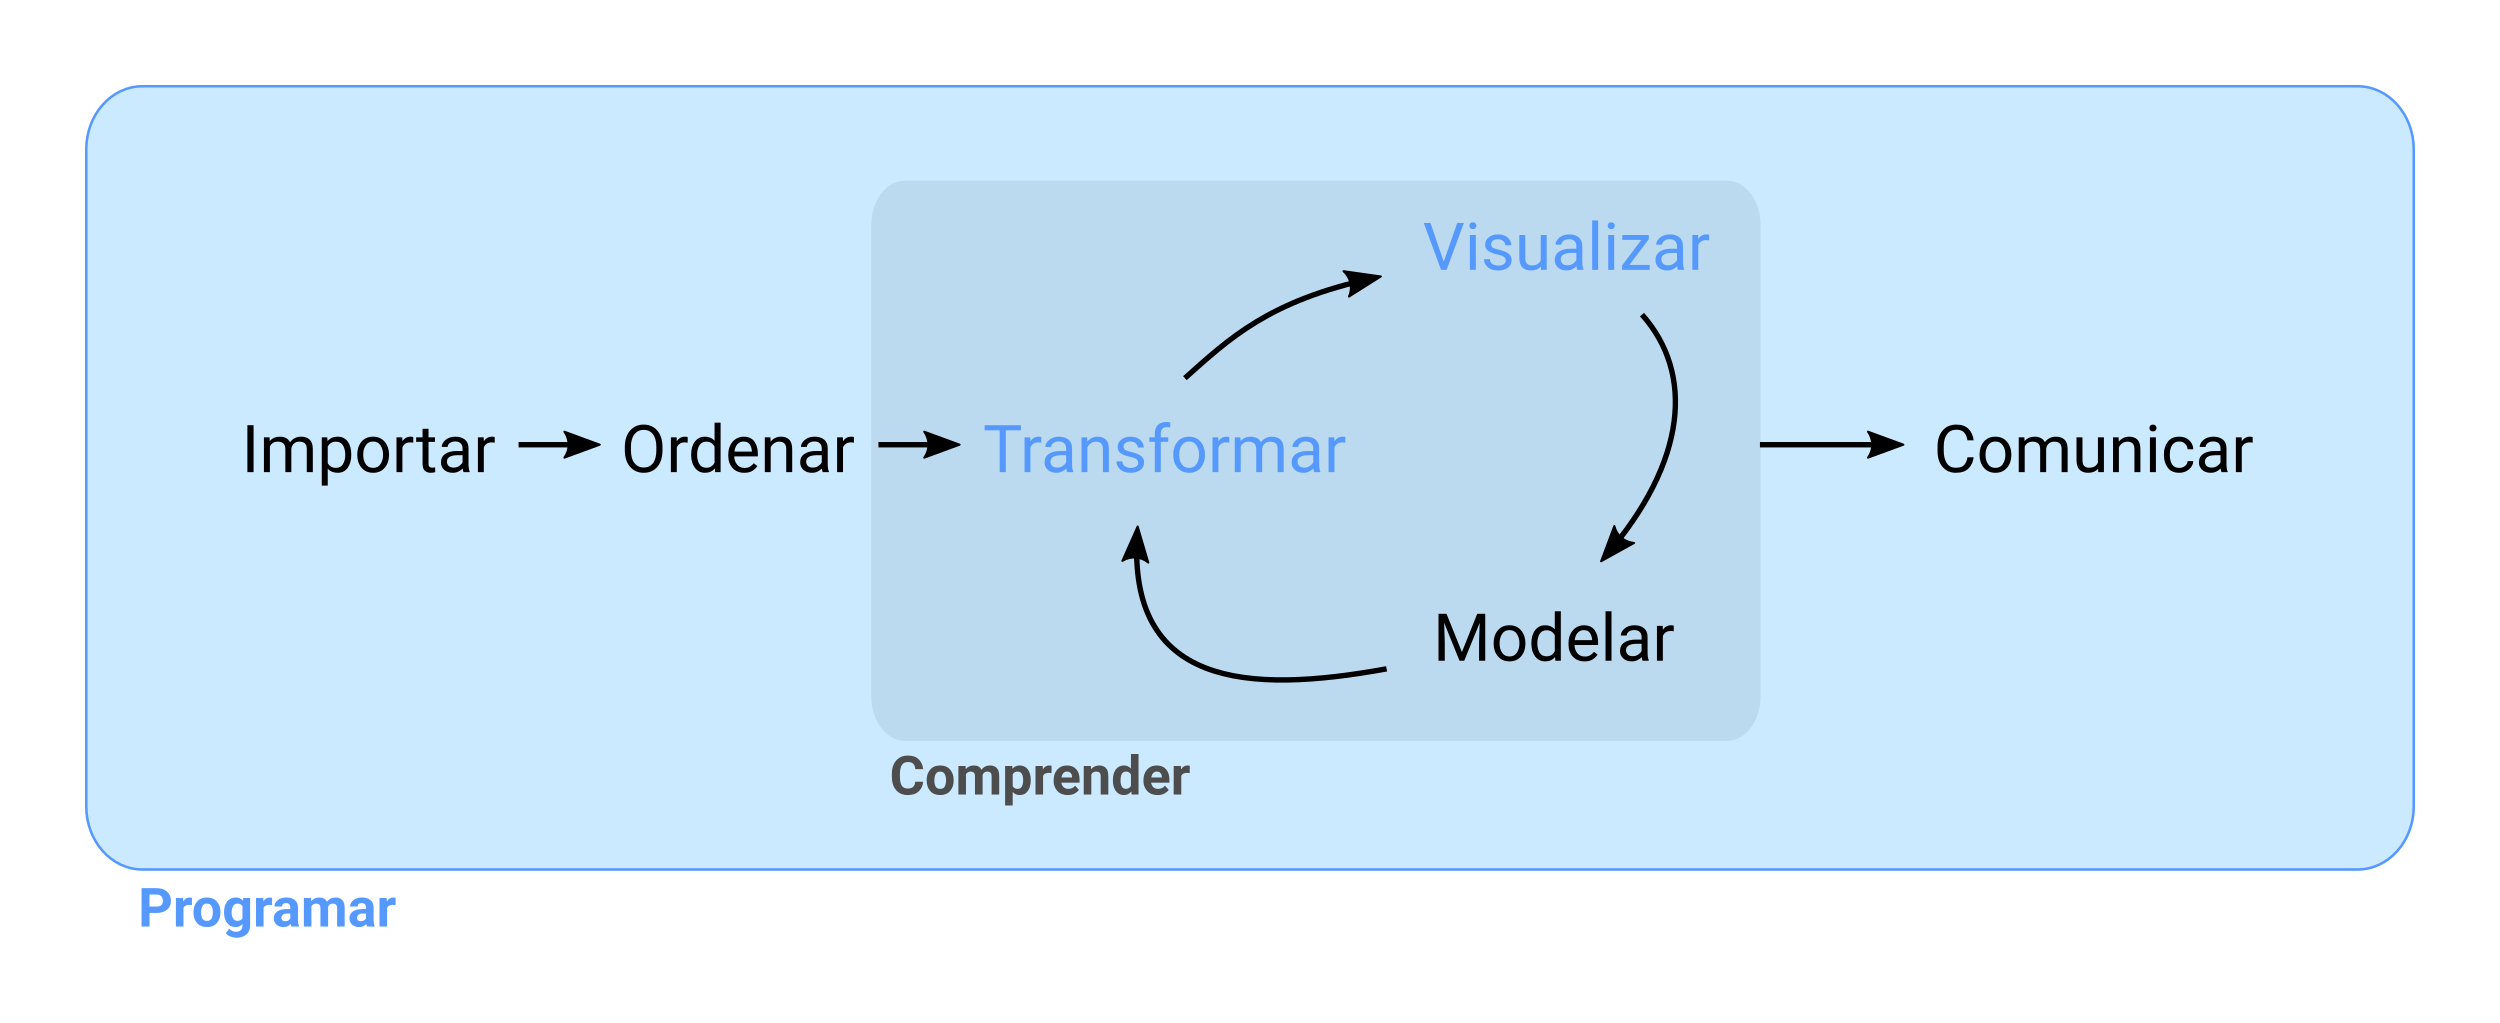
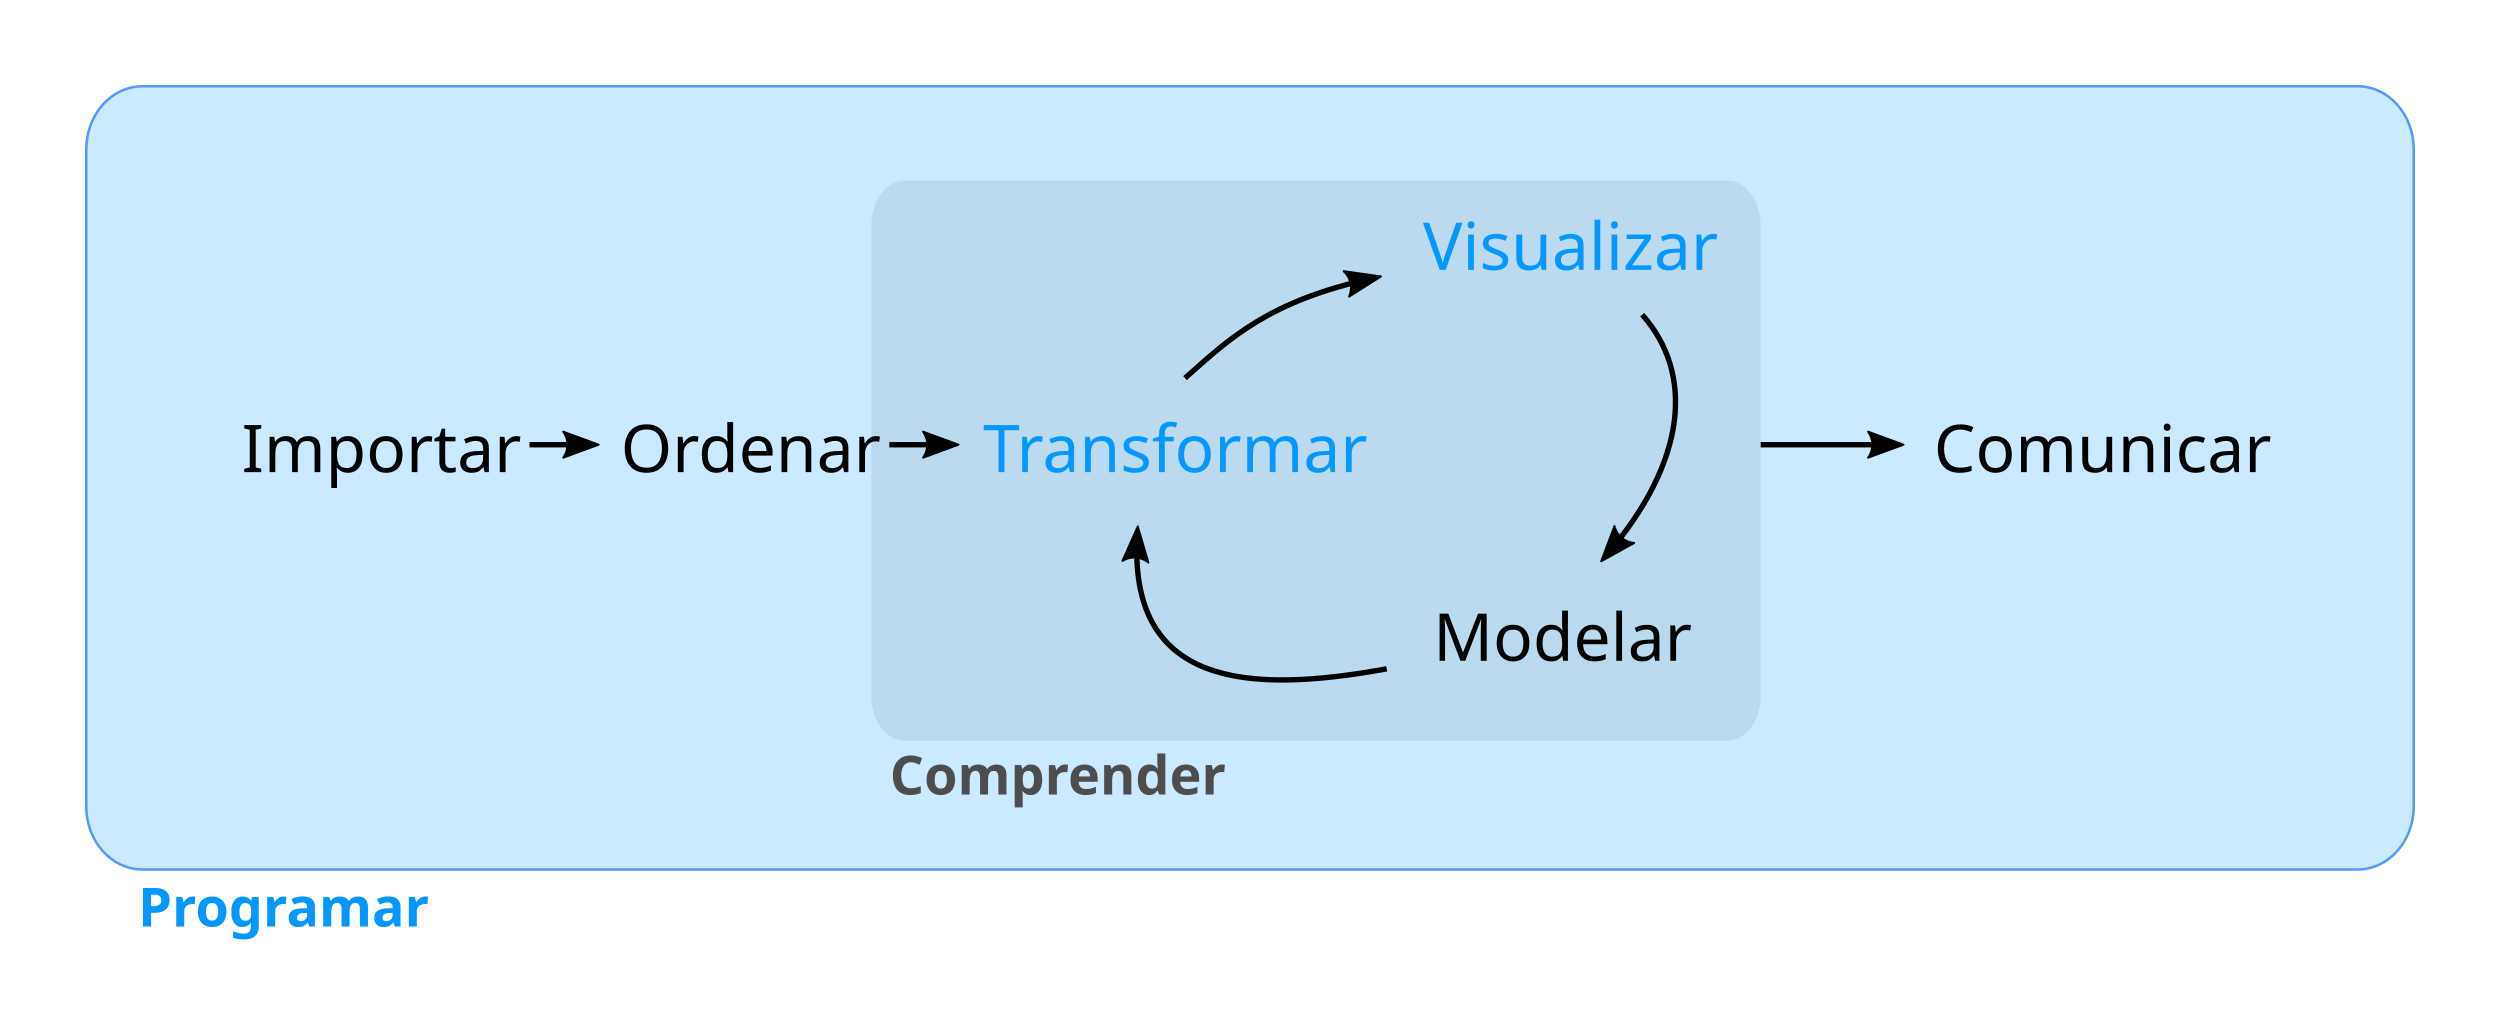
<svg xmlns="http://www.w3.org/2000/svg" version="1.1" id="svg2" width="147.09mm" height="60.173mm" viewBox="0 0 555.929 227.427">
  <defs id="defs6">
-     <marker style="overflow:visible" id="marker926" refX="0" refY="0" orient="auto">
-       <path transform="scale(-0.6)" d="M 8.719,4.034 -2.207,0.016 8.719,-4.002 c -1.745,2.372 -1.735,5.617 -6e-7,8.035 z" style="fill:#000000;fill-opacity:1;fill-rule:evenodd;stroke:#000000;stroke-width:0.625;stroke-linejoin:round;stroke-opacity:1" id="path924" />
-     </marker>
    <marker orient="auto" refY="0" refX="0" id="marker8276" style="overflow:visible">
      <path id="path8274" style="fill:#000000;fill-opacity:1;fill-rule:evenodd;stroke:#000000;stroke-width:0.625;stroke-linejoin:round;stroke-opacity:1" d="M 8.719,4.034 -2.207,0.016 8.719,-4.002 c -1.745,2.372 -1.735,5.617 -6e-7,8.035 z" transform="scale(-0.6)" />
    </marker>
    <marker orient="auto" refY="0" refX="0" id="marker7064" style="overflow:visible">
      <path id="path7062" style="fill:#000000;fill-opacity:1;fill-rule:evenodd;stroke:#000000;stroke-width:0.625;stroke-linejoin:round;stroke-opacity:1" d="M 8.719,4.034 -2.207,0.016 8.719,-4.002 c -1.745,2.372 -1.735,5.617 -6e-7,8.035 z" transform="scale(-0.6)" />
    </marker>
    <marker orient="auto" refY="0" refX="0" id="marker5888" style="overflow:visible">
      <path id="path5886" style="fill:#000000;fill-opacity:1;fill-rule:evenodd;stroke:#000000;stroke-width:0.625;stroke-linejoin:round;stroke-opacity:1" d="M 8.719,4.034 -2.207,0.016 8.719,-4.002 c -1.745,2.372 -1.735,5.617 -6e-7,8.035 z" transform="scale(-0.6)" />
    </marker>
    <marker orient="auto" refY="0" refX="0" id="marker5845" style="overflow:visible">
      <path id="path5843" style="fill:#000000;fill-opacity:1;fill-rule:evenodd;stroke:#000000;stroke-width:0.625;stroke-linejoin:round;stroke-opacity:1" d="M 8.719,4.034 -2.207,0.016 8.719,-4.002 c -1.745,2.372 -1.735,5.617 -6e-7,8.035 z" transform="scale(-0.6)" />
    </marker>
    <marker orient="auto" refY="0" refX="0" id="marker5115" style="overflow:visible">
      <path id="path5113" style="fill:#000000;fill-opacity:1;fill-rule:evenodd;stroke:#000000;stroke-width:0.625;stroke-linejoin:round;stroke-opacity:1" d="M 8.719,4.034 -2.207,0.016 8.719,-4.002 c -1.745,2.372 -1.735,5.617 -6e-7,8.035 z" transform="scale(-0.6)" />
    </marker>
+     <marker style="overflow:visible" id="marker4863" refX="0" refY="0" orient="auto">
+       <path transform="scale(-0.6)" d="M 8.719,4.034 -2.207,0.016 8.719,-4.002 c -1.745,2.372 -1.735,5.617 -6e-7,8.035 z" style="fill:#000000;fill-opacity:1;fill-rule:evenodd;stroke:#000000;stroke-width:0.625;stroke-linejoin:round;stroke-opacity:1" id="path4861" />
+     </marker>
    <marker orient="auto" refY="0" refX="0" id="Arrow2Mend" style="overflow:visible">
      <path id="path4604" style="fill:#000000;fill-opacity:1;fill-rule:evenodd;stroke:#000000;stroke-width:0.625;stroke-linejoin:round;stroke-opacity:1" d="M 8.719,4.034 -2.207,0.016 8.719,-4.002 c -1.745,2.372 -1.735,5.617 -6e-7,8.035 z" transform="scale(-0.6)" />
    </marker>
  </defs>
-   <g id="g71">
+   <g id="g1150">
+     <rect ry="13.756" rx="12.201" y="19.465" x="19.465" height="173.605" width="517" id="rect4537" style="fill:#cceaff;fill-opacity:1;stroke:#5599ff;stroke-width:1.134;stroke-miterlimit:4;stroke-dasharray:none;paint-order:stroke markers fill" />
    <text id="text4571" y="206.033" x="30.712" style="font-style:normal;font-weight:normal;font-size:40px;line-height:1.25;font-family:sans-serif;letter-spacing:0px;word-spacing:0px;fill:#4d4d4d;fill-opacity:1;stroke:none" xml:space="preserve">
-       <tspan style="font-style:normal;font-variant:normal;font-weight:bold;font-stretch:normal;font-size:12px;font-family:Roboto;-inkscape-font-specification:'Roboto Bold';fill:#5599ff" y="206.033" x="30.712" id="tspan4569">Programar</tspan>
+       <tspan style="font-style:normal;font-variant:normal;font-weight:bold;font-stretch:normal;font-size:12px;font-family:'Fira Sans';-inkscape-font-specification:'Fira Sans Bold';fill:#0597fe" y="206.033" x="30.712" id="tspan4569">Programar</tspan>
    </text>
-     <rect ry="13.756" rx="12.201" y="19.465" x="19.465" height="173.605" width="517" id="rect4537" style="fill:#cceaff;fill-opacity:1;stroke:#5599ff;stroke-width:1.134;stroke-miterlimit:4;stroke-dasharray:none;paint-order:stroke markers fill" />
  </g>
-   <g id="g10460" transform="translate(37.68559,19.46457)">
-     <g id="g66">
-       <rect ry="9.871" rx="7.498" y="20.7" x="156.05" height="124.58" width="197.771" id="rect4539" style="fill:#bcdaef;fill-opacity:1;stroke:none;stroke-width:0.594;stroke-miterlimit:4;stroke-dasharray:none;paint-order:stroke markers fill" />
-       <path style="fill:none;stroke:#000000;stroke-width:1.2;stroke-linecap:butt;stroke-linejoin:miter;stroke-miterlimit:4;stroke-dasharray:none;stroke-opacity:1;marker-end:url(#marker5115)" d="m 353.673,79.432 h 30.311" id="path5111" />
-       <text xml:space="preserve" style="font-style:normal;font-weight:normal;font-size:40px;line-height:1.25;font-family:sans-serif;letter-spacing:0px;word-spacing:0px;fill:#000000;fill-opacity:1;stroke:none" x="16.013" y="85.532" id="text4543">
-         <tspan id="tspan4541" x="16.013" y="85.532" style="font-style:normal;font-variant:normal;font-weight:normal;font-stretch:normal;font-size:14.667px;font-family:Roboto;-inkscape-font-specification:Roboto">Importar</tspan>
-       </text>
-       <text id="text4547" y="85.532" x="100.393" style="font-style:normal;font-weight:normal;font-size:40px;line-height:1.25;font-family:sans-serif;letter-spacing:0px;word-spacing:0px;fill:#000000;fill-opacity:1;stroke:none" xml:space="preserve">
-         <tspan style="font-style:normal;font-variant:normal;font-weight:normal;font-stretch:normal;font-size:14.667px;font-family:Roboto;-inkscape-font-specification:Roboto" y="85.532" x="100.393" id="tspan4545">Ordenar</tspan>
-       </text>
-       <text xml:space="preserve" style="font-style:normal;font-weight:normal;font-size:40px;line-height:1.25;font-family:sans-serif;letter-spacing:0px;word-spacing:0px;fill:#000000;fill-opacity:1;stroke:none" x="180.912" y="85.532" id="text4551">
-         <tspan id="tspan4549" x="180.912" y="85.532" style="font-style:normal;font-variant:normal;font-weight:normal;font-stretch:normal;font-size:14.667px;font-family:Roboto;-inkscape-font-specification:Roboto;fill:#5599ff">Transformar</tspan>
-       </text>
-       <text id="text4555" y="40.543" x="278.707" style="font-style:normal;font-weight:normal;font-size:40px;line-height:1.25;font-family:sans-serif;letter-spacing:0px;word-spacing:0px;fill:#000000;fill-opacity:1;stroke:none" xml:space="preserve">
-         <tspan style="font-style:normal;font-variant:normal;font-weight:normal;font-stretch:normal;font-size:14.667px;font-family:Roboto;-inkscape-font-specification:Roboto;fill:#5599ff" y="40.543" x="278.707" id="tspan4553">Visualizar</tspan>
-       </text>
-       <text xml:space="preserve" style="font-style:normal;font-weight:normal;font-size:40px;line-height:1.25;font-family:sans-serif;letter-spacing:0px;word-spacing:0px;fill:#000000;fill-opacity:1;stroke:none" x="280.995" y="127.472" id="text4559">
-         <tspan id="tspan4557" x="280.995" y="127.472" style="font-style:normal;font-variant:normal;font-weight:normal;font-stretch:normal;font-size:14.667px;font-family:Roboto;-inkscape-font-specification:Roboto">Modelar</tspan>
-       </text>
-       <text id="text4563" y="85.532" x="392.314" style="font-style:normal;font-weight:normal;font-size:40px;line-height:1.25;font-family:sans-serif;letter-spacing:0px;word-spacing:0px;fill:#000000;fill-opacity:1;stroke:none" xml:space="preserve">
-         <tspan style="font-style:normal;font-variant:normal;font-weight:normal;font-stretch:normal;font-size:14.667px;font-family:Roboto;-inkscape-font-specification:Roboto" y="85.532" x="392.314" id="tspan4561">Comunicar</tspan>
-       </text>
-       <text id="text4567" y="157.211" x="160.133" style="font-style:normal;font-weight:normal;font-size:40px;line-height:1.25;font-family:sans-serif;letter-spacing:0px;word-spacing:0px;fill:#4d4d4d;fill-opacity:1;stroke:none" xml:space="preserve">
-         <tspan style="font-style:normal;font-variant:normal;font-weight:bold;font-stretch:normal;font-size:12px;font-family:Roboto;-inkscape-font-specification:'Roboto Bold';fill:#4d4d4d" y="157.211" x="160.133" id="tspan4565">Comprender</tspan>
-       </text>
-       <path style="fill:none;stroke:#000000;stroke-width:1.2;stroke-linecap:butt;stroke-linejoin:miter;stroke-miterlimit:4;stroke-dasharray:none;stroke-opacity:1;marker-end:url(#Arrow2Mend)" d="M 77.629,79.432 H 94.09" id="path4575" />
-       <path style="fill:none;stroke:#000000;stroke-width:1.2;stroke-linecap:butt;stroke-linejoin:miter;stroke-miterlimit:4;stroke-dasharray:none;stroke-opacity:1;marker-end:url(#marker5888)" d="m 225.798,64.625 c 9.751,-8.661 18.494,-17.212 42.027,-22.267" id="path5884" />
-       <path style="fill:none;stroke:#000000;stroke-width:1.2;stroke-linecap:butt;stroke-linejoin:miter;stroke-miterlimit:4;stroke-dasharray:none;stroke-opacity:1;marker-end:url(#marker7064)" d="m 270.654,129.264 c -31.299,5.723 -57.674,3.741 -55.451,-30.077" id="path7060" />
-       <path style="fill:none;stroke:#000000;stroke-width:1.2;stroke-linecap:butt;stroke-linejoin:miter;stroke-miterlimit:4;stroke-dasharray:none;stroke-opacity:1;marker-end:url(#marker8276)" d="m 327.452,50.499 c 11.592,13.041 10.135,32.526 -8.07,53.638" id="path8272" />
-       <path id="path922" d="m 157.654,79.432 h 16.461" style="fill:none;stroke:#000000;stroke-width:1.2;stroke-linecap:butt;stroke-linejoin:miter;stroke-miterlimit:4;stroke-dasharray:none;stroke-opacity:1;marker-end:url(#marker926)" />
-     </g>
+   <g id="g1145" transform="translate(9.68092)">
+     <path id="path5111" d="m 381.703,98.897 h 30.311" style="fill:none;stroke:#000000;stroke-width:1.2;stroke-linecap:butt;stroke-linejoin:miter;stroke-miterlimit:4;stroke-dasharray:none;stroke-opacity:1;marker-end:url(#marker5115)" />
+     <rect style="fill:#bcdaef;fill-opacity:1;stroke:none;stroke-width:0.594;stroke-miterlimit:4;stroke-dasharray:none;paint-order:stroke markers fill" id="rect4539" width="197.771" height="124.58" x="184.08" y="40.164" rx="7.498" ry="9.871" />
+     <text id="text4543" y="104.997" x="44.044" style="font-style:normal;font-weight:normal;font-size:40px;line-height:1.25;font-family:sans-serif;letter-spacing:0px;word-spacing:0px;fill:#000000;fill-opacity:1;stroke:none" xml:space="preserve">
+       <tspan style="font-style:normal;font-variant:normal;font-weight:normal;font-stretch:normal;font-size:14.667px;font-family:'Fira Sans';-inkscape-font-specification:'Fira Sans'" y="104.997" x="44.044" id="tspan4541">Importar</tspan>
+     </text>
+     <text xml:space="preserve" style="font-style:normal;font-weight:normal;font-size:40px;line-height:1.25;font-family:sans-serif;letter-spacing:0px;word-spacing:0px;fill:#000000;fill-opacity:1;stroke:none" x="128.343" y="104.997" id="text4547">
+       <tspan id="tspan4545" x="128.343" y="104.997" style="font-style:normal;font-variant:normal;font-weight:normal;font-stretch:normal;font-size:14.667px;font-family:'Fira Sans';-inkscape-font-specification:'Fira Sans'">Ordenar</tspan>
+     </text>
+     <text id="text4551" y="104.997" x="208.942" style="font-style:normal;font-weight:normal;font-size:40px;line-height:1.25;font-family:sans-serif;letter-spacing:0px;word-spacing:0px;fill:#000000;fill-opacity:1;stroke:none" xml:space="preserve">
+       <tspan style="font-style:normal;font-variant:normal;font-weight:normal;font-stretch:normal;font-size:14.667px;font-family:'Fira Sans';-inkscape-font-specification:'Fira Sans';fill:#0597fe" y="104.997" x="208.942" id="tspan4549">Transformar</tspan>
+     </text>
+     <text xml:space="preserve" style="font-style:normal;font-weight:normal;font-size:40px;line-height:1.25;font-family:sans-serif;letter-spacing:0px;word-spacing:0px;fill:#000000;fill-opacity:1;stroke:none" x="306.737" y="60.007" id="text4555">
+       <tspan id="tspan4553" x="306.737" y="60.007" style="font-style:normal;font-variant:normal;font-weight:normal;font-stretch:normal;font-size:14.667px;font-family:'Fira Sans';-inkscape-font-specification:'Fira Sans';fill:#0597fe">Visualizar</tspan>
+     </text>
+     <text id="text4559" y="146.937" x="309.025" style="font-style:normal;font-weight:normal;font-size:40px;line-height:1.25;font-family:sans-serif;letter-spacing:0px;word-spacing:0px;fill:#000000;fill-opacity:1;stroke:none" xml:space="preserve">
+       <tspan style="font-style:normal;font-variant:normal;font-weight:normal;font-stretch:normal;font-size:14.667px;font-family:'Fira Sans';-inkscape-font-specification:'Fira Sans'" y="146.937" x="309.025" id="tspan4557">Modelar</tspan>
+     </text>
+     <text xml:space="preserve" style="font-style:normal;font-weight:normal;font-size:40px;line-height:1.25;font-family:sans-serif;letter-spacing:0px;word-spacing:0px;fill:#000000;fill-opacity:1;stroke:none" x="420.344" y="104.997" id="text4563">
+       <tspan id="tspan4561" x="420.344" y="104.997" style="font-style:normal;font-variant:normal;font-weight:normal;font-stretch:normal;font-size:14.667px;font-family:'Fira Sans';-inkscape-font-specification:'Fira Sans'">Comunicar</tspan>
+     </text>
+     <text xml:space="preserve" style="font-style:normal;font-weight:normal;font-size:40px;line-height:1.25;font-family:sans-serif;letter-spacing:0px;word-spacing:0px;fill:#4d4d4d;fill-opacity:1;stroke:none" x="188.163" y="176.675" id="text4567">
+       <tspan id="tspan4565" x="188.163" y="176.675" style="font-style:normal;font-variant:normal;font-weight:bold;font-stretch:normal;font-size:12px;font-family:'Fira Sans';-inkscape-font-specification:'Fira Sans Bold';fill:#4d4d4d">Comprender</tspan>
+     </text>
+     <path id="path4575" d="m 108.066,98.897 h 13.784" style="fill:none;stroke:#000000;stroke-width:1.2;stroke-linecap:butt;stroke-linejoin:miter;stroke-miterlimit:4;stroke-dasharray:none;stroke-opacity:1;marker-end:url(#Arrow2Mend)" />
+     <path style="fill:none;stroke:#000000;stroke-width:1.2;stroke-linecap:butt;stroke-linejoin:miter;stroke-miterlimit:4;stroke-dasharray:none;stroke-opacity:1;marker-end:url(#marker4863)" d="m 188.069,98.897 h 13.794" id="path4859" />
+     <path id="path5884" d="m 253.828,84.09 c 9.751,-8.661 18.494,-17.212 42.027,-22.267" style="fill:none;stroke:#000000;stroke-width:1.2;stroke-linecap:butt;stroke-linejoin:miter;stroke-miterlimit:4;stroke-dasharray:none;stroke-opacity:1;marker-end:url(#marker5888)" />
+     <path id="path7060" d="m 298.684,148.729 c -31.299,5.723 -57.674,3.741 -55.451,-30.077" style="fill:none;stroke:#000000;stroke-width:1.2;stroke-linecap:butt;stroke-linejoin:miter;stroke-miterlimit:4;stroke-dasharray:none;stroke-opacity:1;marker-end:url(#marker7064)" />
+     <path id="path8272" d="m 355.483,69.963 c 11.592,13.041 10.135,32.526 -8.07,53.638" style="fill:none;stroke:#000000;stroke-width:1.2;stroke-linecap:butt;stroke-linejoin:miter;stroke-miterlimit:4;stroke-dasharray:none;stroke-opacity:1;marker-end:url(#marker8276)" />
  </g>
</svg>
